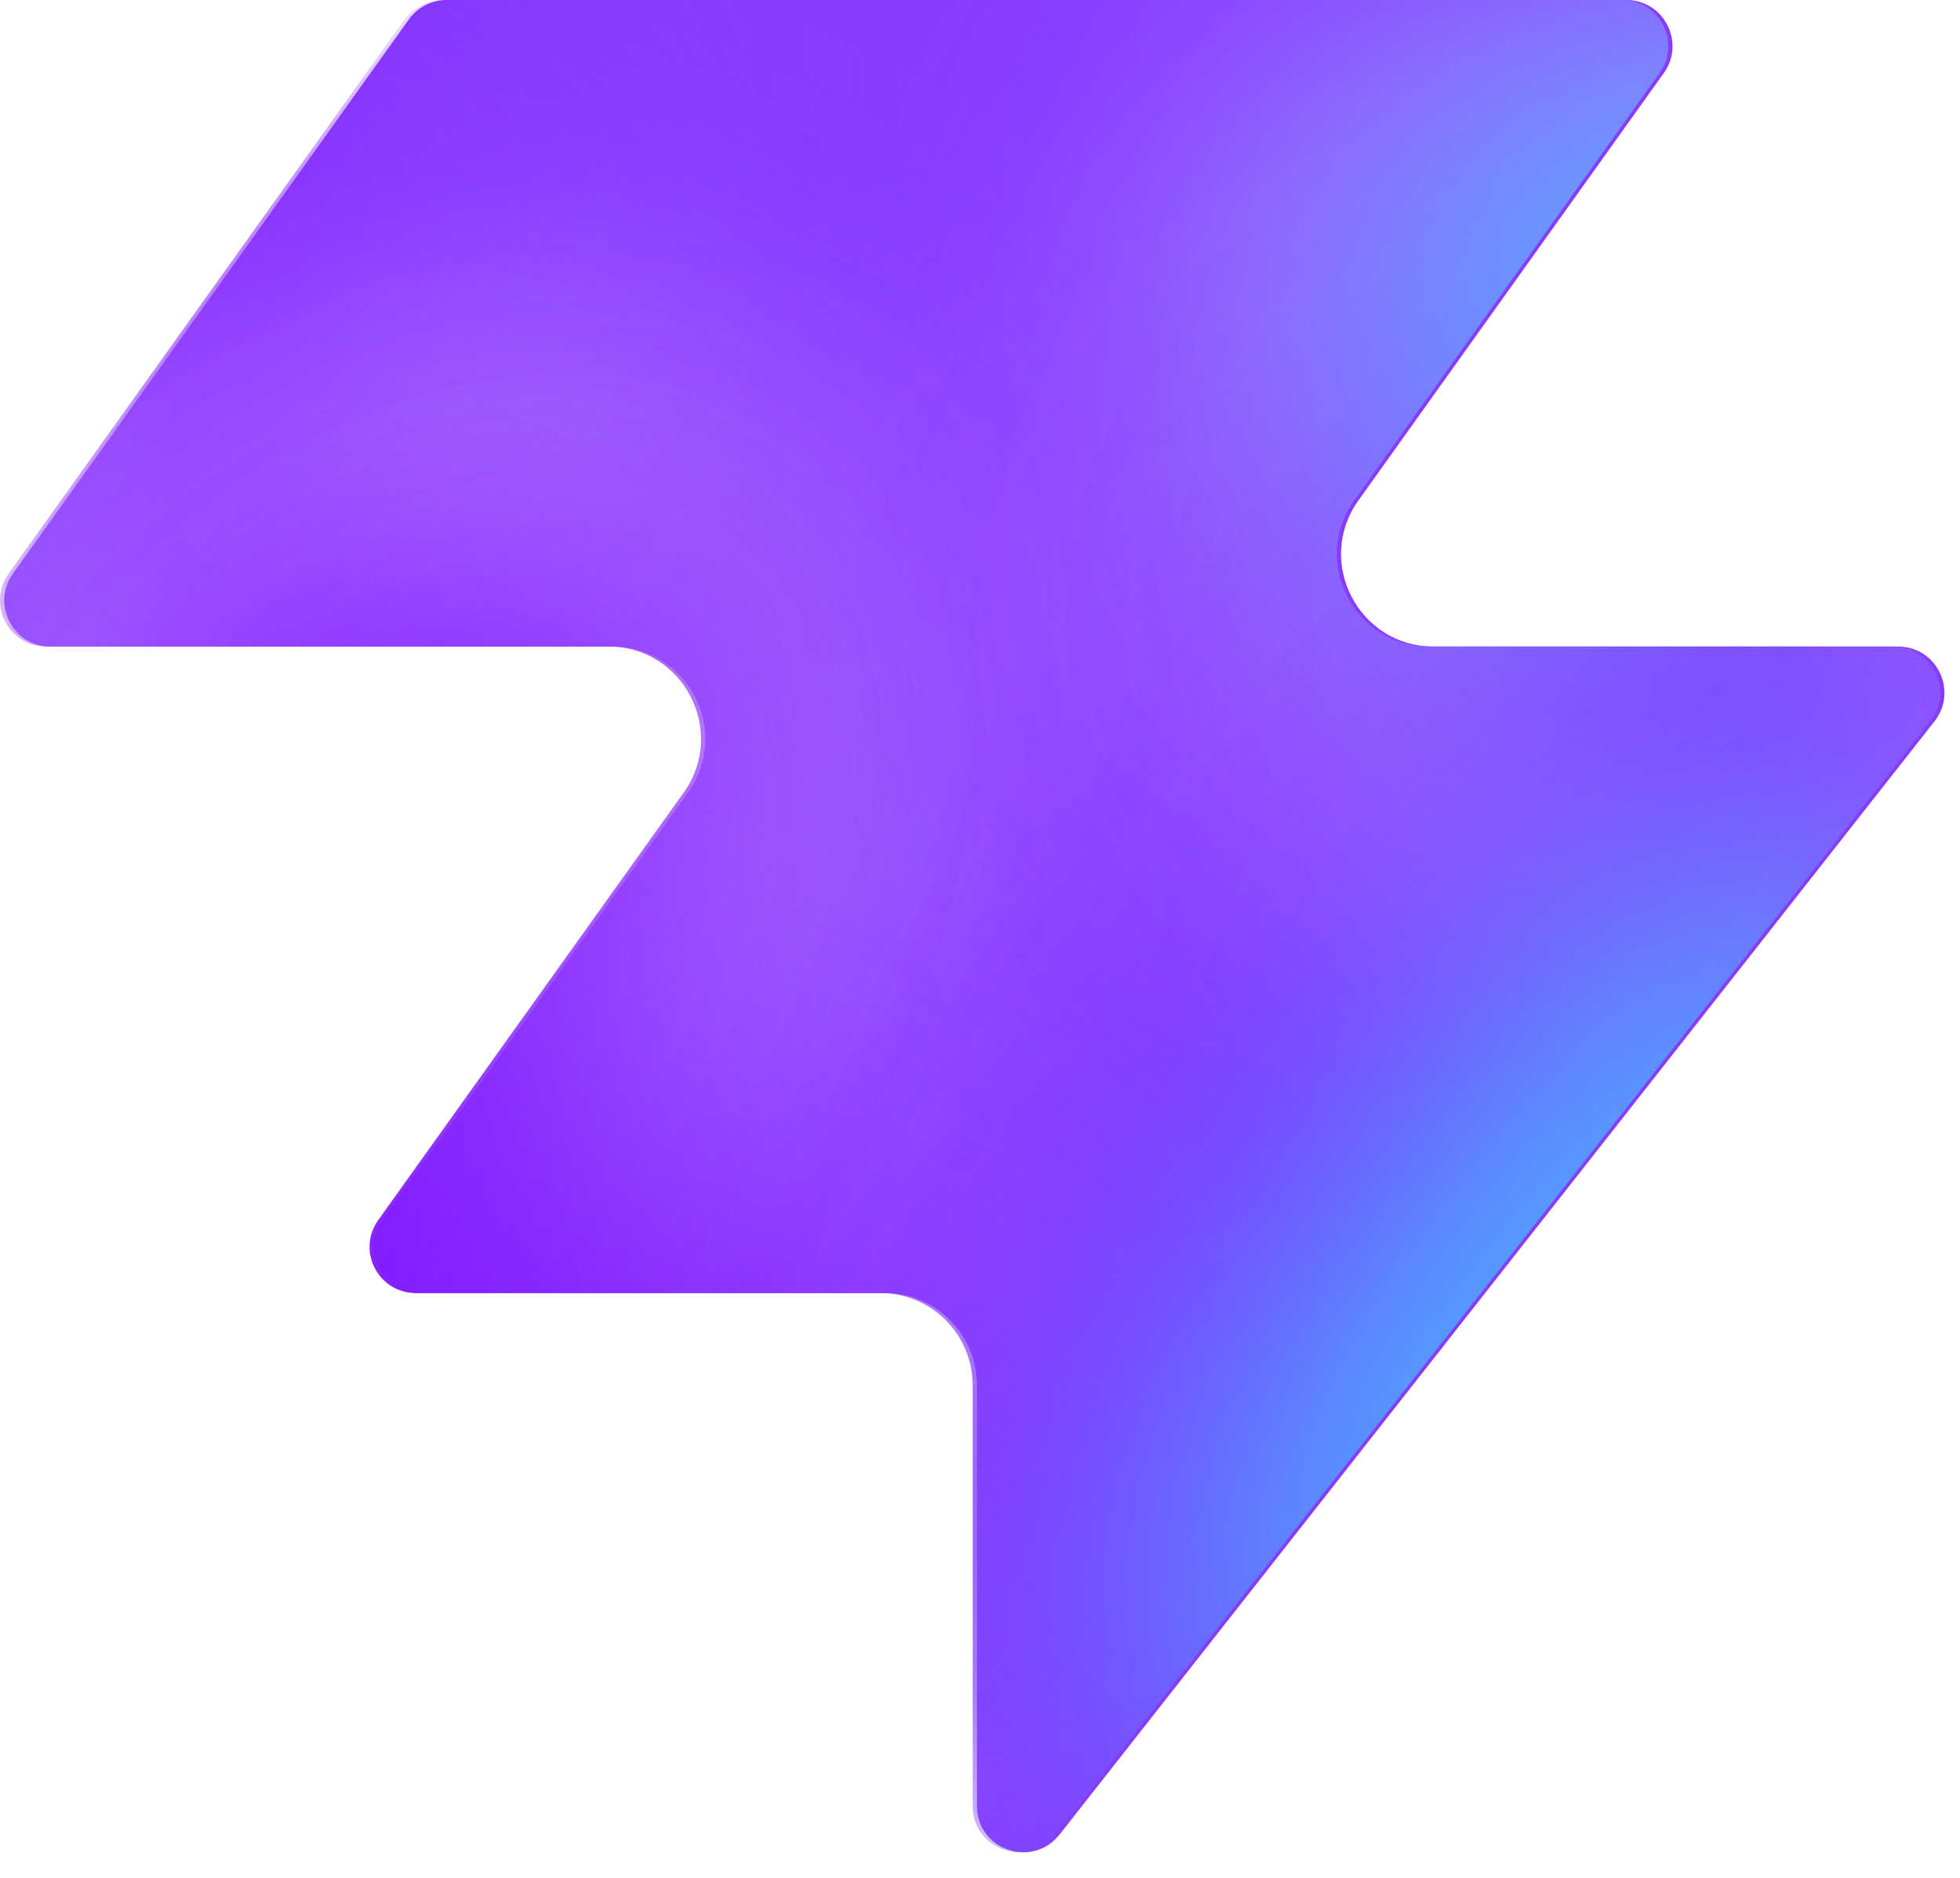
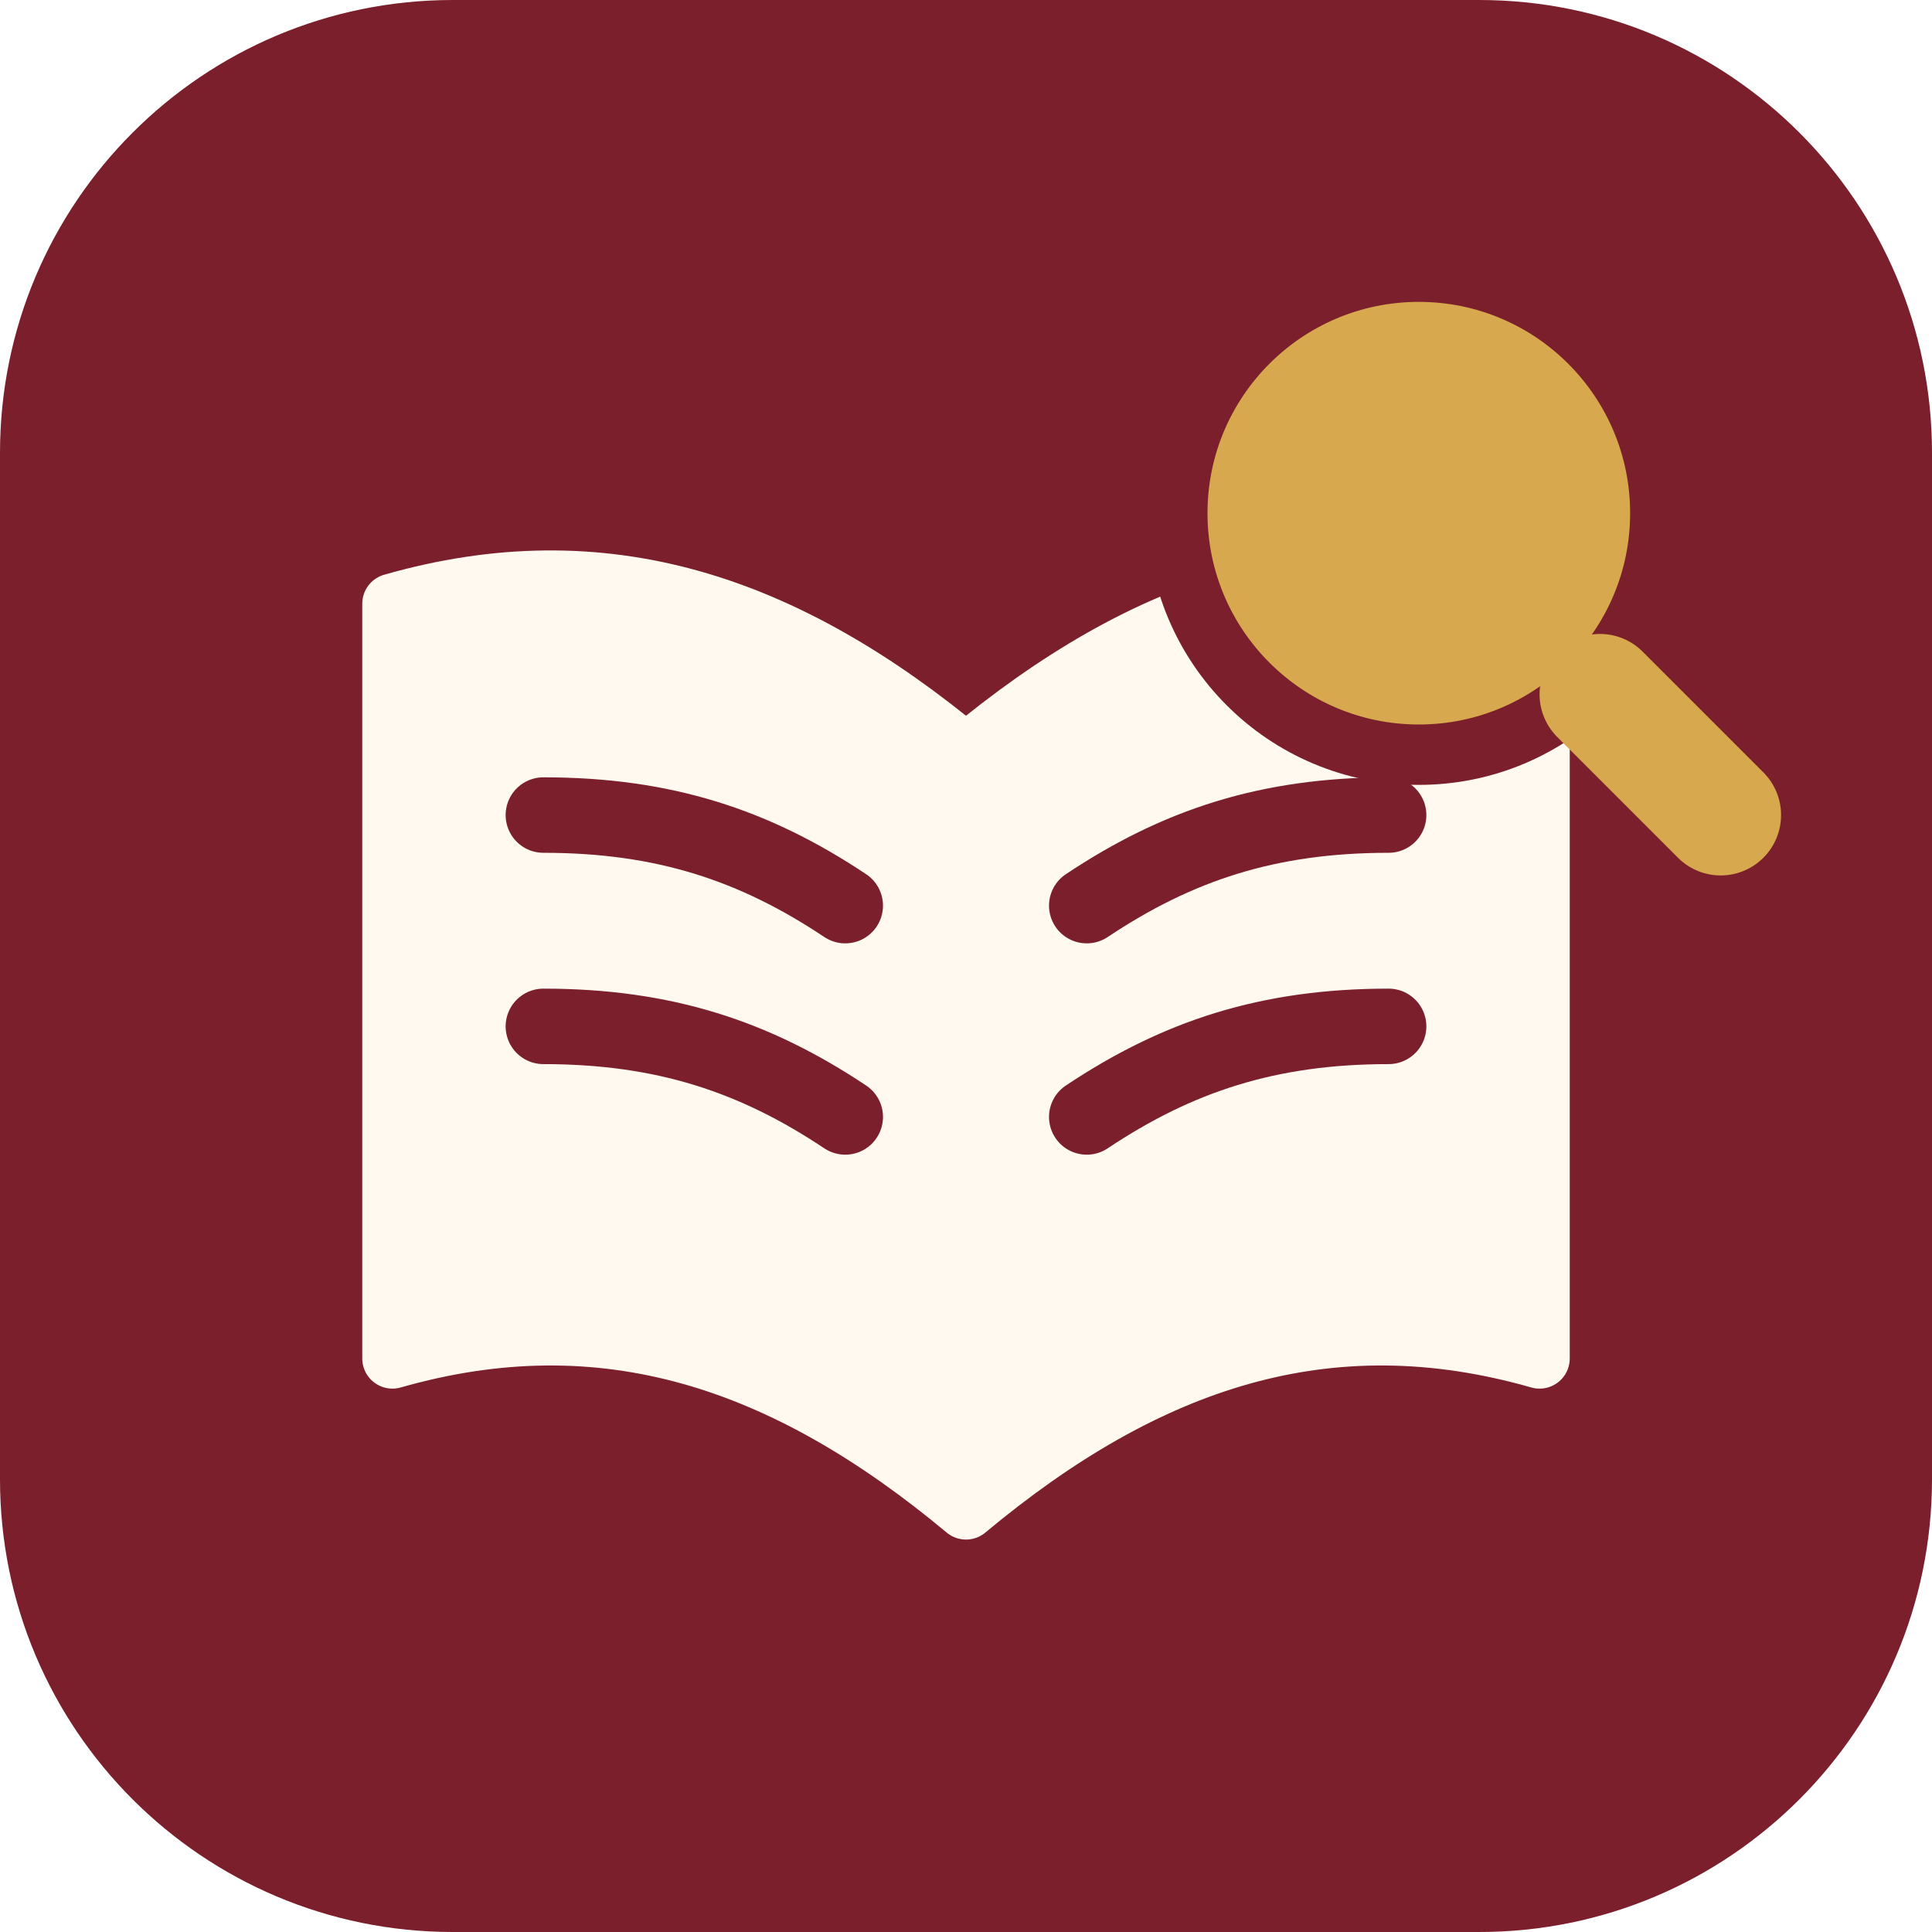
- <svg xmlns="http://www.w3.org/2000/svg" width="48" height="46" fill="none" viewBox="0 0 48 46">
-   <path fill="#863bff" d="M25.946 44.938c-.664.845-2.021.375-2.021-.698V33.937a2.26 2.26 0 0 0-2.262-2.262H10.287c-.92 0-1.456-1.04-.92-1.788l7.48-10.471c1.07-1.497 0-3.578-1.842-3.578H1.237c-.92 0-1.456-1.04-.92-1.788L10.013.474c.214-.297.556-.474.92-.474h28.894c.92 0 1.456 1.04.92 1.788l-7.48 10.471c-1.07 1.498 0 3.579 1.842 3.579h11.377c.943 0 1.473 1.088.89 1.83L25.947 44.94z" style="fill:#863bff;fill:color(display-p3 .525 .23 1);fill-opacity:1" />
-   <mask id="a" width="48" height="46" x="0" y="0" maskUnits="userSpaceOnUse" style="mask-type:alpha">
-     <path fill="#000" d="M25.842 44.938c-.664.844-2.021.375-2.021-.698V33.937a2.26 2.26 0 0 0-2.262-2.262H10.183c-.92 0-1.456-1.04-.92-1.788l7.48-10.471c1.07-1.498 0-3.579-1.842-3.579H1.133c-.92 0-1.456-1.04-.92-1.787L9.91.473c.214-.297.556-.474.92-.474h28.894c.92 0 1.456 1.04.92 1.788l-7.48 10.471c-1.07 1.498 0 3.578 1.842 3.578h11.377c.943 0 1.473 1.088.89 1.832L25.843 44.94z" style="fill:#000;fill-opacity:1" />
-   </mask>
-   <g mask="url(#a)">
-     <g filter="url(#b)">
-       <ellipse cx="5.508" cy="14.704" fill="#ede6ff" rx="5.508" ry="14.704" style="fill:#ede6ff;fill:color(display-p3 .927 .903 1);fill-opacity:1" transform="matrix(.00324 1 1 -.00324 -4.47 31.516)" />
-     </g>
-     <g filter="url(#c)">
-       <ellipse cx="10.399" cy="29.851" fill="#ede6ff" rx="10.399" ry="29.851" style="fill:#ede6ff;fill:color(display-p3 .927 .903 1);fill-opacity:1" transform="matrix(.00324 1 1 -.00324 -39.328 7.883)" />
-     </g>
-     <g filter="url(#d)">
-       <ellipse cx="5.508" cy="30.487" fill="#7e14ff" rx="5.508" ry="30.487" style="fill:#7e14ff;fill:color(display-p3 .492 .077 1);fill-opacity:1" transform="rotate(89.814 -25.913 -14.639)scale(1 -1)" />
-     </g>
-     <g filter="url(#e)">
-       <ellipse cx="5.508" cy="30.599" fill="#7e14ff" rx="5.508" ry="30.599" style="fill:#7e14ff;fill:color(display-p3 .492 .077 1);fill-opacity:1" transform="rotate(89.814 -32.644 -3.334)scale(1 -1)" />
-     </g>
-     <g filter="url(#f)">
-       <ellipse cx="5.508" cy="30.599" fill="#7e14ff" rx="5.508" ry="30.599" style="fill:#7e14ff;fill:color(display-p3 .492 .077 1);fill-opacity:1" transform="matrix(.00324 1 1 -.00324 -34.34 30.47)" />
-     </g>
-     <g filter="url(#g)">
-       <ellipse cx="14.072" cy="22.078" fill="#ede6ff" rx="14.072" ry="22.078" style="fill:#ede6ff;fill:color(display-p3 .927 .903 1);fill-opacity:1" transform="rotate(93.35 24.506 48.493)scale(-1 1)" />
-     </g>
-     <g filter="url(#h)">
-       <ellipse cx="3.47" cy="21.501" fill="#7e14ff" rx="3.47" ry="21.501" style="fill:#7e14ff;fill:color(display-p3 .492 .077 1);fill-opacity:1" transform="rotate(89.009 28.708 47.59)scale(-1 1)" />
-     </g>
-     <g filter="url(#i)">
-       <ellipse cx="3.47" cy="21.501" fill="#7e14ff" rx="3.47" ry="21.501" style="fill:#7e14ff;fill:color(display-p3 .492 .077 1);fill-opacity:1" transform="rotate(89.009 28.708 47.59)scale(-1 1)" />
-     </g>
-     <g filter="url(#j)">
-       <ellipse cx=".387" cy="8.972" fill="#7e14ff" rx="4.407" ry="29.108" style="fill:#7e14ff;fill:color(display-p3 .492 .077 1);fill-opacity:1" transform="rotate(39.51 .387 8.972)" />
-     </g>
-     <g filter="url(#k)">
-       <ellipse cx="47.523" cy="-6.092" fill="#7e14ff" rx="4.407" ry="29.108" style="fill:#7e14ff;fill:color(display-p3 .492 .077 1);fill-opacity:1" transform="rotate(37.892 47.523 -6.092)" />
-     </g>
-     <g filter="url(#l)">
-       <ellipse cx="41.412" cy="6.333" fill="#47bfff" rx="5.971" ry="9.665" style="fill:#47bfff;fill:color(display-p3 .28 .748 1);fill-opacity:1" transform="rotate(37.892 41.412 6.333)" />
-     </g>
-     <g filter="url(#m)">
-       <ellipse cx="-1.879" cy="38.332" fill="#7e14ff" rx="4.407" ry="29.108" style="fill:#7e14ff;fill:color(display-p3 .492 .077 1);fill-opacity:1" transform="rotate(37.892 -1.88 38.332)" />
-     </g>
-     <g filter="url(#n)">
-       <ellipse cx="-1.879" cy="38.332" fill="#7e14ff" rx="4.407" ry="29.108" style="fill:#7e14ff;fill:color(display-p3 .492 .077 1);fill-opacity:1" transform="rotate(37.892 -1.88 38.332)" />
-     </g>
-     <g filter="url(#o)">
-       <ellipse cx="35.651" cy="29.907" fill="#7e14ff" rx="4.407" ry="29.108" style="fill:#7e14ff;fill:color(display-p3 .492 .077 1);fill-opacity:1" transform="rotate(37.892 35.651 29.907)" />
-     </g>
-     <g filter="url(#p)">
-       <ellipse cx="38.418" cy="32.4" fill="#47bfff" rx="5.971" ry="15.297" style="fill:#47bfff;fill:color(display-p3 .28 .748 1);fill-opacity:1" transform="rotate(37.892 38.418 32.4)" />
-     </g>
-   </g>
-   <defs>
-     <filter id="b" width="60.045" height="41.654" x="-19.77" y="16.149" color-interpolation-filters="sRGB" filterUnits="userSpaceOnUse">
-       <feFlood flood-opacity="0" result="BackgroundImageFix" />
-       <feBlend in="SourceGraphic" in2="BackgroundImageFix" result="shape" />
-       <feGaussianBlur result="effect1_foregroundBlur_2002_17158" stdDeviation="7.659" />
-     </filter>
-     <filter id="c" width="90.34" height="51.437" x="-54.613" y="-7.533" color-interpolation-filters="sRGB" filterUnits="userSpaceOnUse">
-       <feFlood flood-opacity="0" result="BackgroundImageFix" />
-       <feBlend in="SourceGraphic" in2="BackgroundImageFix" result="shape" />
-       <feGaussianBlur result="effect1_foregroundBlur_2002_17158" stdDeviation="7.659" />
-     </filter>
-     <filter id="d" width="79.355" height="29.4" x="-49.64" y="2.03" color-interpolation-filters="sRGB" filterUnits="userSpaceOnUse">
-       <feFlood flood-opacity="0" result="BackgroundImageFix" />
-       <feBlend in="SourceGraphic" in2="BackgroundImageFix" result="shape" />
-       <feGaussianBlur result="effect1_foregroundBlur_2002_17158" stdDeviation="4.596" />
-     </filter>
-     <filter id="e" width="79.579" height="29.4" x="-45.045" y="20.029" color-interpolation-filters="sRGB" filterUnits="userSpaceOnUse">
-       <feFlood flood-opacity="0" result="BackgroundImageFix" />
-       <feBlend in="SourceGraphic" in2="BackgroundImageFix" result="shape" />
-       <feGaussianBlur result="effect1_foregroundBlur_2002_17158" stdDeviation="4.596" />
-     </filter>
-     <filter id="f" width="79.579" height="29.4" x="-43.513" y="21.178" color-interpolation-filters="sRGB" filterUnits="userSpaceOnUse">
-       <feFlood flood-opacity="0" result="BackgroundImageFix" />
-       <feBlend in="SourceGraphic" in2="BackgroundImageFix" result="shape" />
-       <feGaussianBlur result="effect1_foregroundBlur_2002_17158" stdDeviation="4.596" />
-     </filter>
-     <filter id="g" width="74.749" height="58.852" x="15.756" y="-17.901" color-interpolation-filters="sRGB" filterUnits="userSpaceOnUse">
-       <feFlood flood-opacity="0" result="BackgroundImageFix" />
-       <feBlend in="SourceGraphic" in2="BackgroundImageFix" result="shape" />
-       <feGaussianBlur result="effect1_foregroundBlur_2002_17158" stdDeviation="7.659" />
-     </filter>
-     <filter id="h" width="61.377" height="25.362" x="23.548" y="2.284" color-interpolation-filters="sRGB" filterUnits="userSpaceOnUse">
-       <feFlood flood-opacity="0" result="BackgroundImageFix" />
-       <feBlend in="SourceGraphic" in2="BackgroundImageFix" result="shape" />
-       <feGaussianBlur result="effect1_foregroundBlur_2002_17158" stdDeviation="4.596" />
-     </filter>
-     <filter id="i" width="61.377" height="25.362" x="23.548" y="2.284" color-interpolation-filters="sRGB" filterUnits="userSpaceOnUse">
-       <feFlood flood-opacity="0" result="BackgroundImageFix" />
-       <feBlend in="SourceGraphic" in2="BackgroundImageFix" result="shape" />
-       <feGaussianBlur result="effect1_foregroundBlur_2002_17158" stdDeviation="4.596" />
-     </filter>
-     <filter id="j" width="56.045" height="63.649" x="-27.636" y="-22.853" color-interpolation-filters="sRGB" filterUnits="userSpaceOnUse">
-       <feFlood flood-opacity="0" result="BackgroundImageFix" />
-       <feBlend in="SourceGraphic" in2="BackgroundImageFix" result="shape" />
-       <feGaussianBlur result="effect1_foregroundBlur_2002_17158" stdDeviation="4.596" />
-     </filter>
-     <filter id="k" width="54.814" height="64.646" x="20.116" y="-38.415" color-interpolation-filters="sRGB" filterUnits="userSpaceOnUse">
-       <feFlood flood-opacity="0" result="BackgroundImageFix" />
-       <feBlend in="SourceGraphic" in2="BackgroundImageFix" result="shape" />
-       <feGaussianBlur result="effect1_foregroundBlur_2002_17158" stdDeviation="4.596" />
-     </filter>
-     <filter id="l" width="33.541" height="35.313" x="24.641" y="-11.323" color-interpolation-filters="sRGB" filterUnits="userSpaceOnUse">
-       <feFlood flood-opacity="0" result="BackgroundImageFix" />
-       <feBlend in="SourceGraphic" in2="BackgroundImageFix" result="shape" />
-       <feGaussianBlur result="effect1_foregroundBlur_2002_17158" stdDeviation="4.596" />
-     </filter>
-     <filter id="m" width="54.814" height="64.646" x="-29.286" y="6.009" color-interpolation-filters="sRGB" filterUnits="userSpaceOnUse">
-       <feFlood flood-opacity="0" result="BackgroundImageFix" />
-       <feBlend in="SourceGraphic" in2="BackgroundImageFix" result="shape" />
-       <feGaussianBlur result="effect1_foregroundBlur_2002_17158" stdDeviation="4.596" />
-     </filter>
-     <filter id="n" width="54.814" height="64.646" x="-29.286" y="6.009" color-interpolation-filters="sRGB" filterUnits="userSpaceOnUse">
-       <feFlood flood-opacity="0" result="BackgroundImageFix" />
-       <feBlend in="SourceGraphic" in2="BackgroundImageFix" result="shape" />
-       <feGaussianBlur result="effect1_foregroundBlur_2002_17158" stdDeviation="4.596" />
-     </filter>
-     <filter id="o" width="54.814" height="64.646" x="8.244" y="-2.416" color-interpolation-filters="sRGB" filterUnits="userSpaceOnUse">
-       <feFlood flood-opacity="0" result="BackgroundImageFix" />
-       <feBlend in="SourceGraphic" in2="BackgroundImageFix" result="shape" />
-       <feGaussianBlur result="effect1_foregroundBlur_2002_17158" stdDeviation="4.596" />
-     </filter>
-     <filter id="p" width="39.409" height="43.623" x="18.713" y="10.588" color-interpolation-filters="sRGB" filterUnits="userSpaceOnUse">
-       <feFlood flood-opacity="0" result="BackgroundImageFix" />
-       <feBlend in="SourceGraphic" in2="BackgroundImageFix" result="shape" />
-       <feGaussianBlur result="effect1_foregroundBlur_2002_17158" stdDeviation="4.596" />
-     </filter>
-   </defs>
+ <svg xmlns="http://www.w3.org/2000/svg" viewBox="0 0 64 64">
+   <rect width="64" height="64" rx="15" fill="#7A1F2B" />
+   <path d="M13 20c7-2 13 0 19 5v25c-6-5-12-7-19-5V20Zm38 0c-7-2-13 0-19 5v25c6-5 12-7 19-5V20Z" fill="#FFF9F0" stroke="#FFF9F0" stroke-linejoin="round" stroke-width="2" />
+   <path d="M18 27c4 0 7 1 10 3m-10 4c4 0 7 1 10 3m18-10c-4 0-7 1-10 3m10 4c-4 0-7 1-10 3" fill="none" stroke="#7A1F2B" stroke-linecap="round" stroke-width="2.5" />
+   <circle cx="47" cy="17" r="8" fill="#D8A84E" stroke="#7A1F2B" stroke-width="2" />
+   <path d="m53 23 4 4" stroke="#D8A84E" stroke-linecap="round" stroke-width="4" />
</svg>
